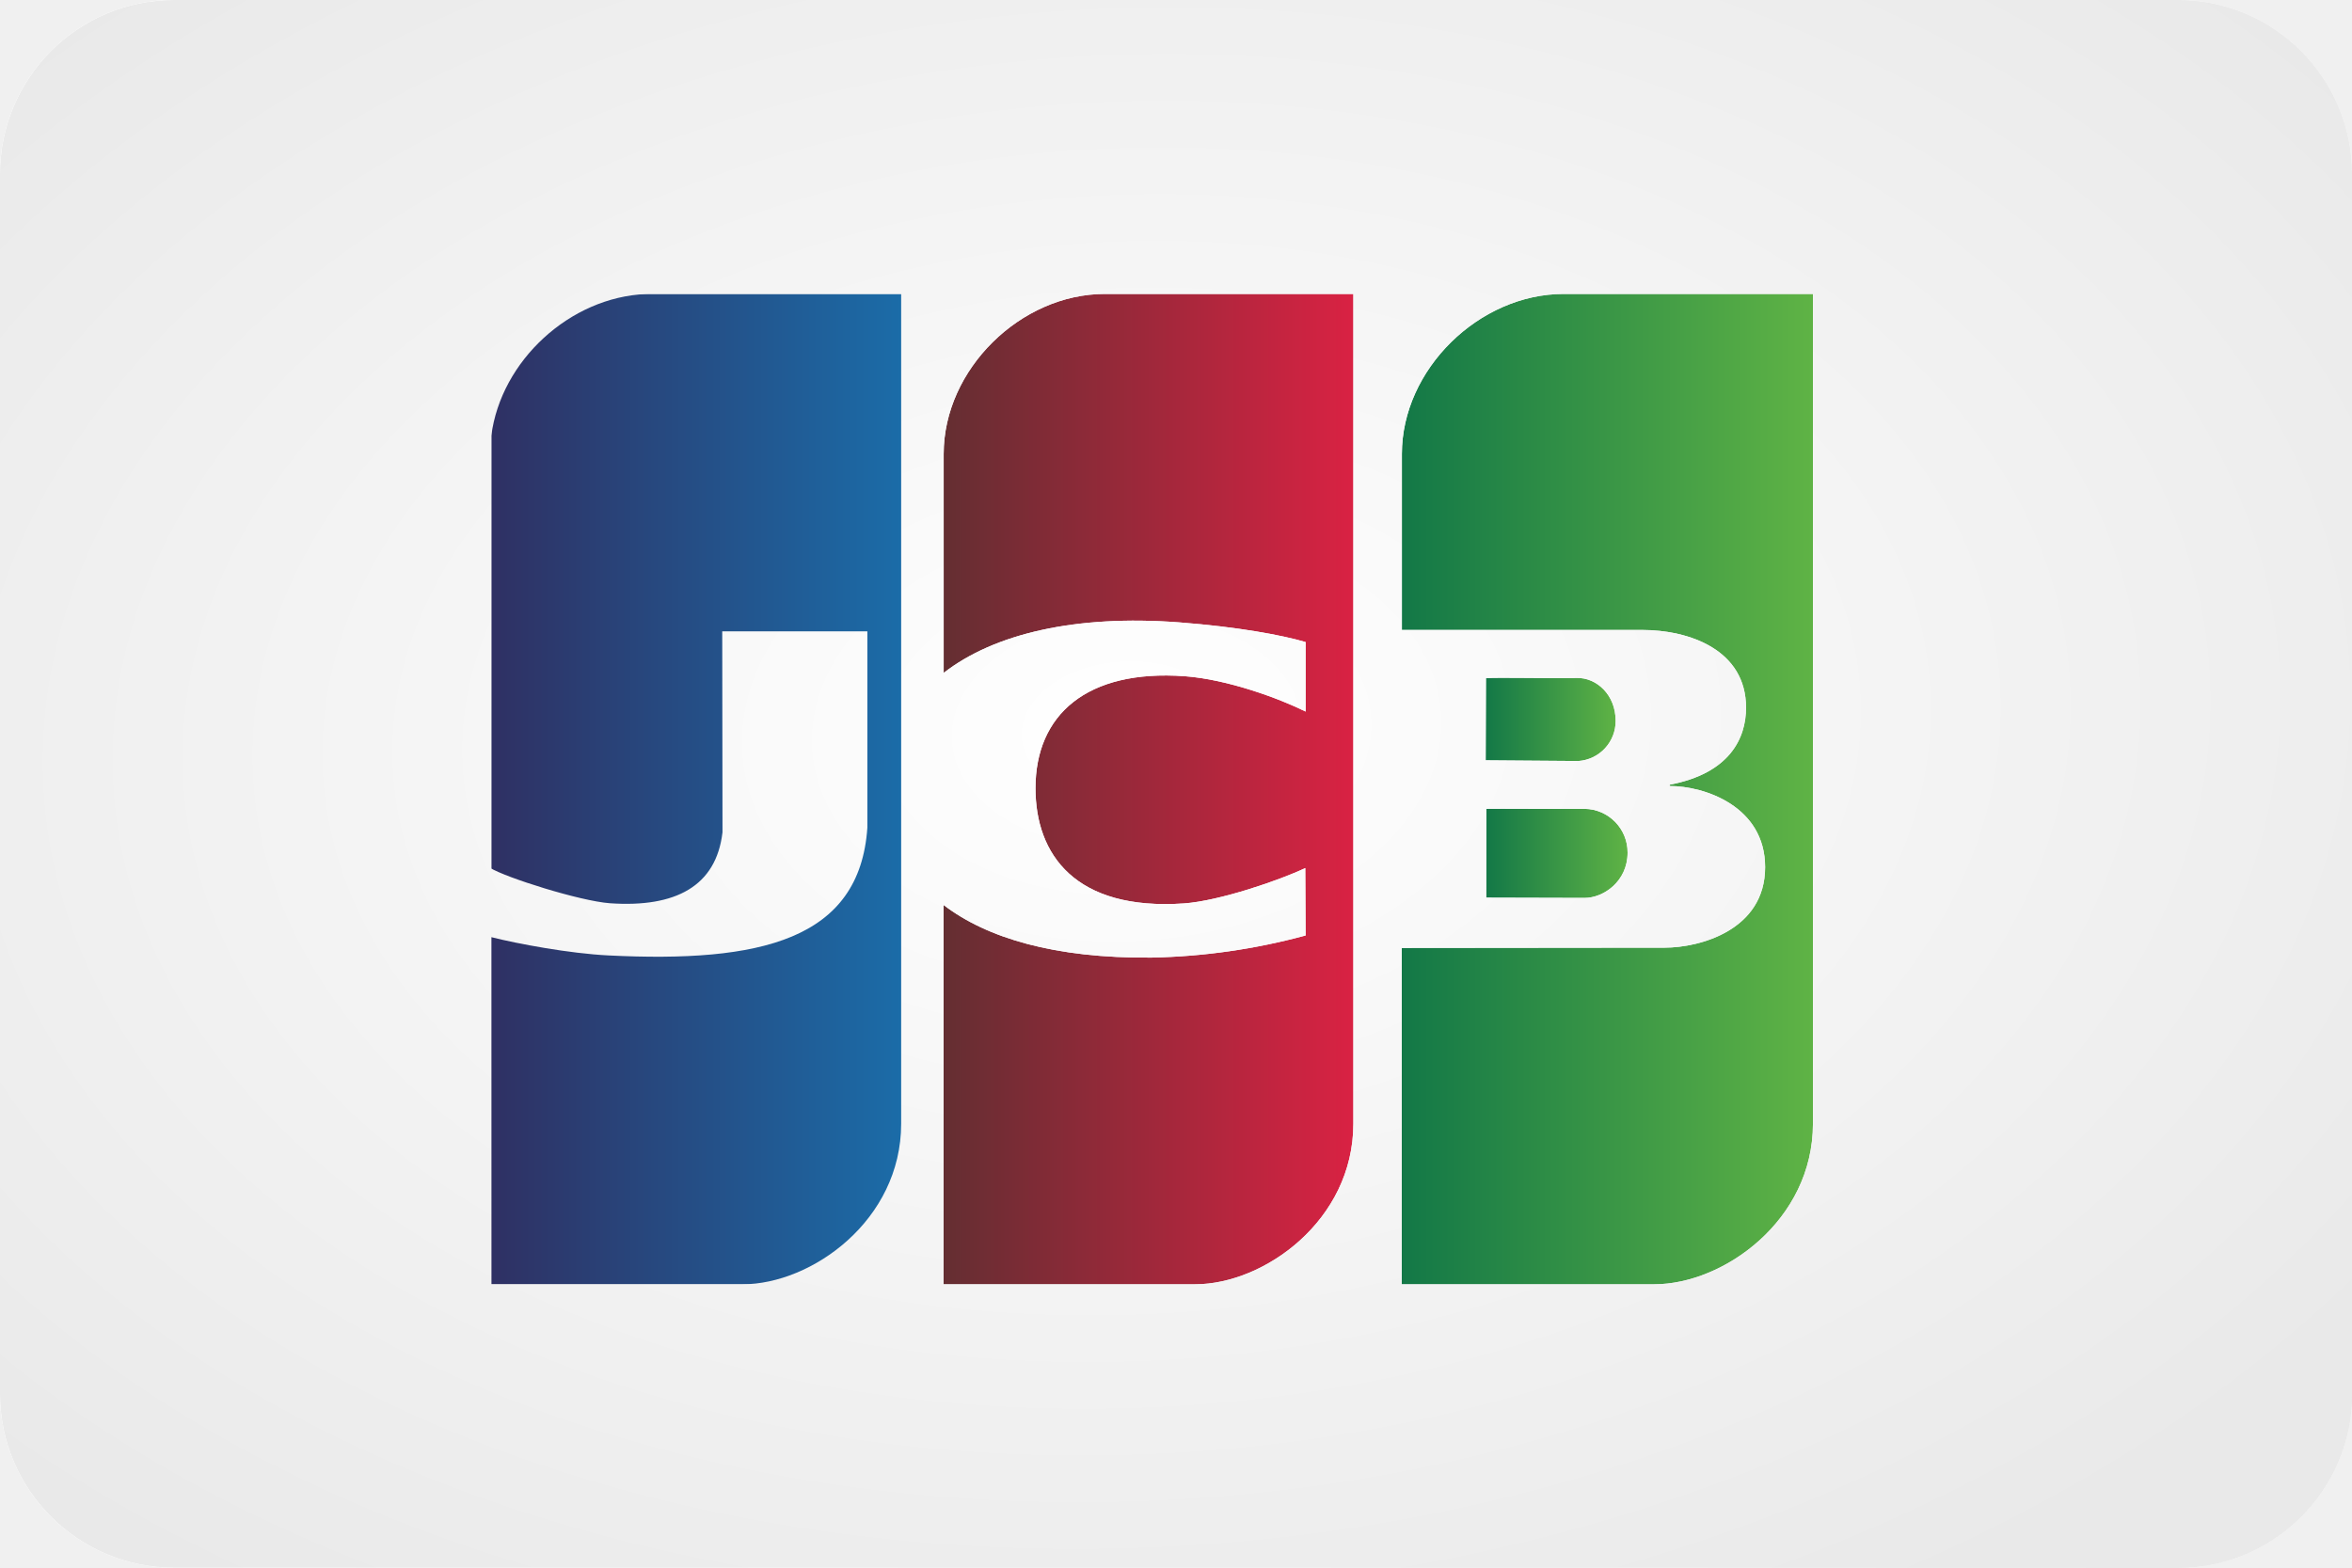
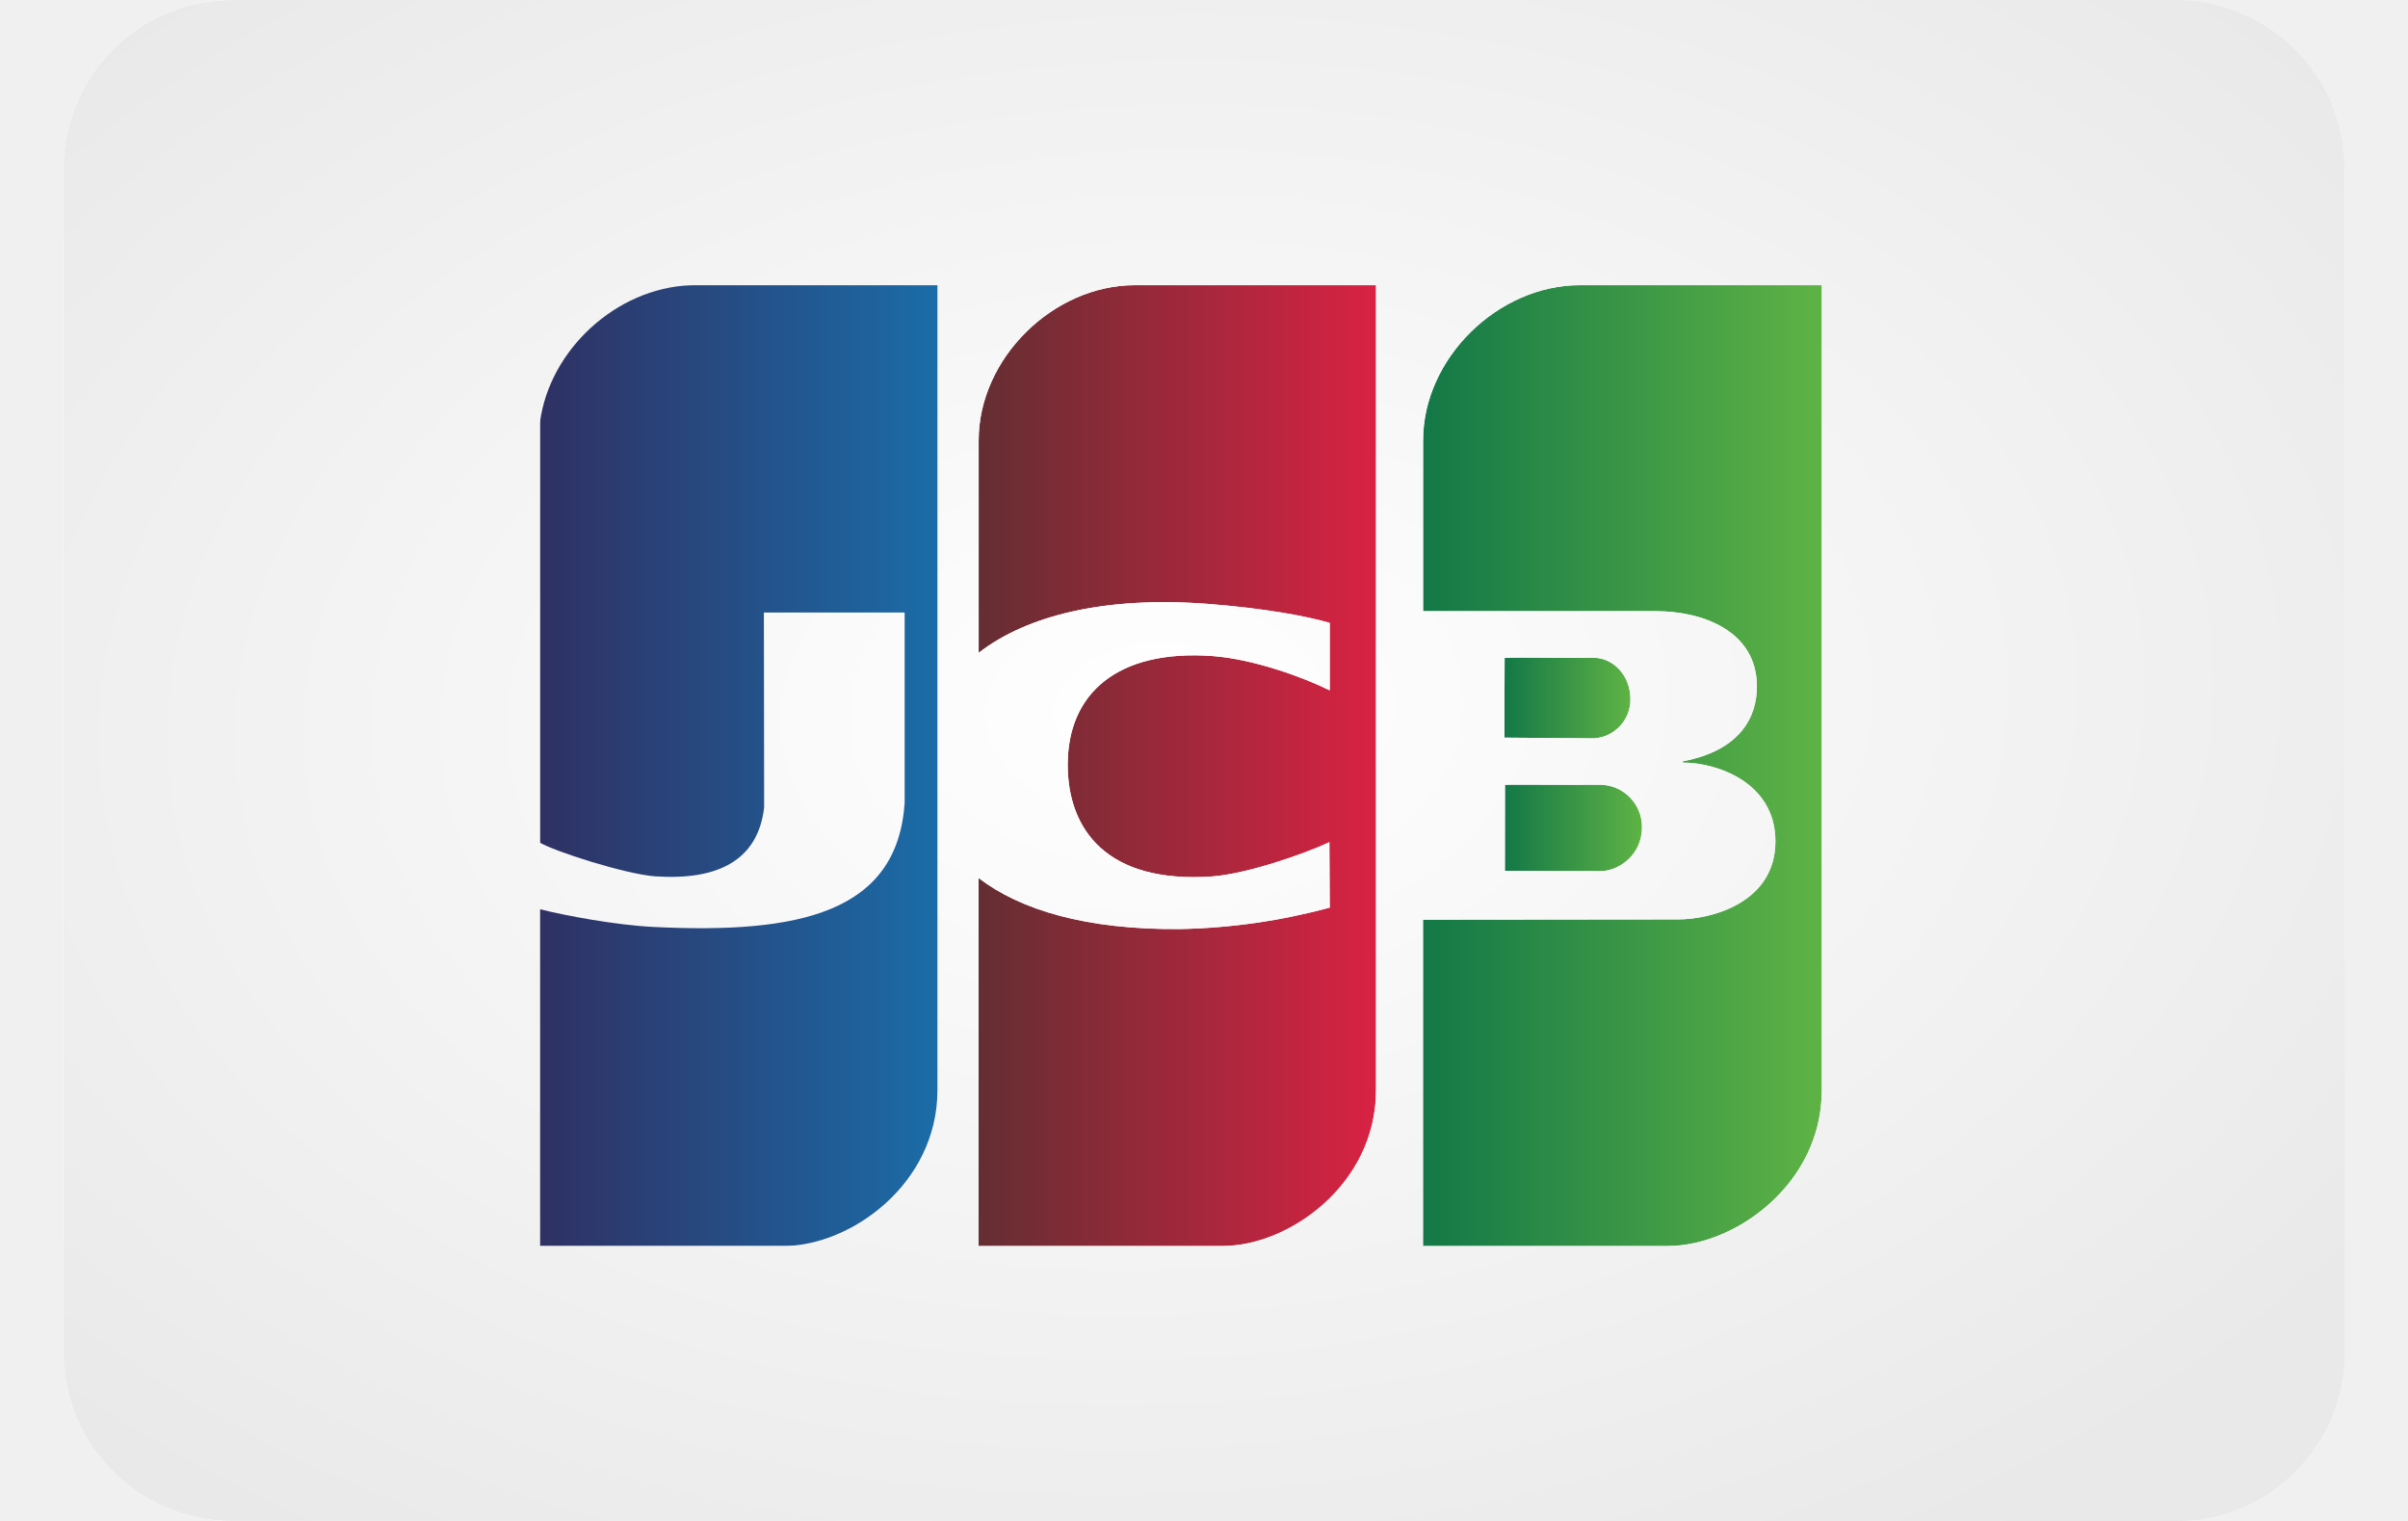
- <svg xmlns="http://www.w3.org/2000/svg" viewBox="153.586 -73.942 27 18">
+ <svg xmlns="http://www.w3.org/2000/svg" width="133px" height="84px" viewBox="153.586 -73.942 27 18">
  <defs>
    <linearGradient id="b" x1="0" x2="27.435" y1=".417" y2="16.595" gradientUnits="userSpaceOnUse">
      <stop offset=".273" stop-color="#fff" />
      <stop offset=".778" stop-color="#F0F0F0" />
      <stop offset="1" stop-color="#DFDFDF" />
    </linearGradient>
    <linearGradient id="e" x1="5.625" x2="10.345" y1="9.061" y2="9.061" gradientUnits="userSpaceOnUse">
      <stop stop-color="#2F3063" />
      <stop offset="1" stop-color="#1B6CA8" />
    </linearGradient>
    <linearGradient id="g" x1="10.831" x2="15.536" y1="9.061" y2="9.061" gradientUnits="userSpaceOnUse">
      <stop stop-color="#642E32" />
      <stop offset="1" stop-color="#D92243" />
    </linearGradient>
    <linearGradient id="i" x1="17.061" x2="18.684" y1="9.798" y2="9.798" gradientUnits="userSpaceOnUse">
      <stop stop-color="#137847" />
      <stop offset="1" stop-color="#5FB345" />
    </linearGradient>
    <linearGradient id="k" x1="17.055" x2="18.547" y1="8.26" y2="8.26" gradientUnits="userSpaceOnUse">
      <stop stop-color="#137847" />
      <stop offset="1" stop-color="#5FB345" />
    </linearGradient>
    <linearGradient id="m" x1="16.091" x2="20.812" y1="9.061" y2="9.061" gradientUnits="userSpaceOnUse">
      <stop stop-color="#137847" />
      <stop offset="1" stop-color="#5FB345" />
    </linearGradient>
    <radialGradient id="c" cx="0" cy="0" r="1" gradientTransform="rotate(87.248 2.062 10.987)scale(11.7135 17.5748)" gradientUnits="userSpaceOnUse">
      <stop stop-color="#fff" />
      <stop offset="1" stop-color="#E9E9E9" />
    </radialGradient>
    <clipPath id="a">
      <rect width="27" height="18" fill="#fff" rx="2" />
    </clipPath>
  </defs>
  <g clip-path="url(#a)" transform="translate(153.586 -73.942)">
    <path fill="#fff" d="M0 0h27v18H0z" />
    <path fill="url(#b)" d="M0 0h27v18H0z" />
    <path fill="url(#c)" d="M0 0h27v18H0z" />
    <mask id="d" width="6" height="12" x="5" y="3" maskUnits="userSpaceOnUse" style="mask-type:alpha">
      <path fill="#fff" d="M10.345 3.375v9.527c0 1.112-1.03 1.844-1.821 1.844H5.64l-.001-3.986c.298.076.9.188 1.343.21 1.743.087 2.887-.176 2.975-1.467V7.249H8.291l.003 2.307c-.072.62-.539.867-1.292.815-.344-.025-1.2-.296-1.377-.407l.015.009v-4.97c.111-.861.903-1.592 1.778-1.627l.064-.001z" />
    </mask>
    <g mask="url(#d)">
      <path fill="url(#e)" fill-rule="evenodd" d="M5.64 14.746h15.321V3.375H5.641z" clip-rule="evenodd" />
    </g>
    <mask id="f" width="6" height="12" x="10" y="3" maskUnits="userSpaceOnUse" style="mask-type:alpha">
      <path fill="#fff" d="M12.683 3.375c-.967 0-1.85.866-1.85 1.837v2.514c.58-.45 1.514-.67 2.704-.58.677.052 1.178.146 1.451.226v.798c-.3-.149-.895-.37-1.39-.406-1.122-.08-1.711.442-1.711 1.286 0 .76.455 1.409 1.706 1.323.412-.03 1.1-.268 1.391-.406l.004.774a7.3 7.3 0 0 1-1.77.254c-1.11.01-1.891-.225-2.386-.604v4.355h2.889c.788 0 1.815-.732 1.815-1.844V3.375z" />
    </mask>
    <g mask="url(#f)">
      <path fill="url(#g)" fill-rule="evenodd" d="M12.683 3.375c-.967 0-1.85.866-1.85 1.837v2.514c.58-.45 1.514-.67 2.704-.58.677.052 1.178.146 1.451.226v.798c-.3-.149-.895-.37-1.39-.406-1.122-.08-1.711.442-1.711 1.286 0 .76.455 1.409 1.706 1.323.412-.03 1.1-.268 1.391-.406l.004.774a7.3 7.3 0 0 1-1.77.254c-1.11.01-1.891-.225-2.386-.604v4.355h2.889c.788 0 1.815-.732 1.815-1.844V3.375z" clip-rule="evenodd" />
    </g>
    <mask id="h" width="2" height="2" x="17" y="9" maskUnits="userSpaceOnUse" style="mask-type:alpha">
      <path fill="#fff" d="M18.19 9.287c-.315.003-1.003-.003-1.128 0l-.001 1.02 1.128.003c.219 0 .495-.19.495-.52a.5.5 0 0 0-.493-.503" />
    </mask>
    <g mask="url(#h)">
      <path fill="url(#i)" fill-rule="evenodd" d="M18.19 9.287c-.315.003-1.003-.003-1.128 0l-.001 1.02 1.128.003c.219 0 .495-.19.495-.52a.5.5 0 0 0-.493-.503" clip-rule="evenodd" />
    </g>
    <mask id="j" width="2" height="2" x="17" y="7" maskUnits="userSpaceOnUse" style="mask-type:alpha">
      <path fill="#fff" d="M18.547 8.276c0-.297-.218-.498-.449-.492-.325.007-.911-.009-1.04.003l-.003.943 1.066.008a.46.46 0 0 0 .426-.462" />
    </mask>
    <g mask="url(#j)">
      <path fill="url(#k)" fill-rule="evenodd" d="M18.547 8.276c0-.297-.218-.498-.449-.492-.325.007-.911-.009-1.04.003l-.003.943 1.066.008a.46.46 0 0 0 .426-.462" clip-rule="evenodd" />
    </g>
    <mask id="l" width="5" height="12" x="16" y="3" maskUnits="userSpaceOnUse" style="mask-type:alpha">
      <path fill="#fff" d="M17.95 3.375c-.97 0-1.857.866-1.857 1.837v2.021h2.756c.549 0 1.195.232 1.195.892 0 .354-.19.755-.877.885v.015c.4 0 1.096.232 1.096.932 0 .723-.751.924-1.153.924l-3.018.003v3.862h2.9c.79 0 1.82-.732 1.82-1.844V3.375z" />
    </mask>
    <g mask="url(#l)">
      <path fill="url(#m)" fill-rule="evenodd" d="M17.95 3.375c-.97 0-1.857.866-1.857 1.837v2.021h2.756c.549 0 1.195.232 1.195.892 0 .354-.19.755-.877.885v.015c.4 0 1.096.232 1.096.932 0 .723-.751.924-1.153.924l-3.018.003v3.862h2.9c.79 0 1.82-.732 1.82-1.844V3.375z" clip-rule="evenodd" />
    </g>
  </g>
</svg>
